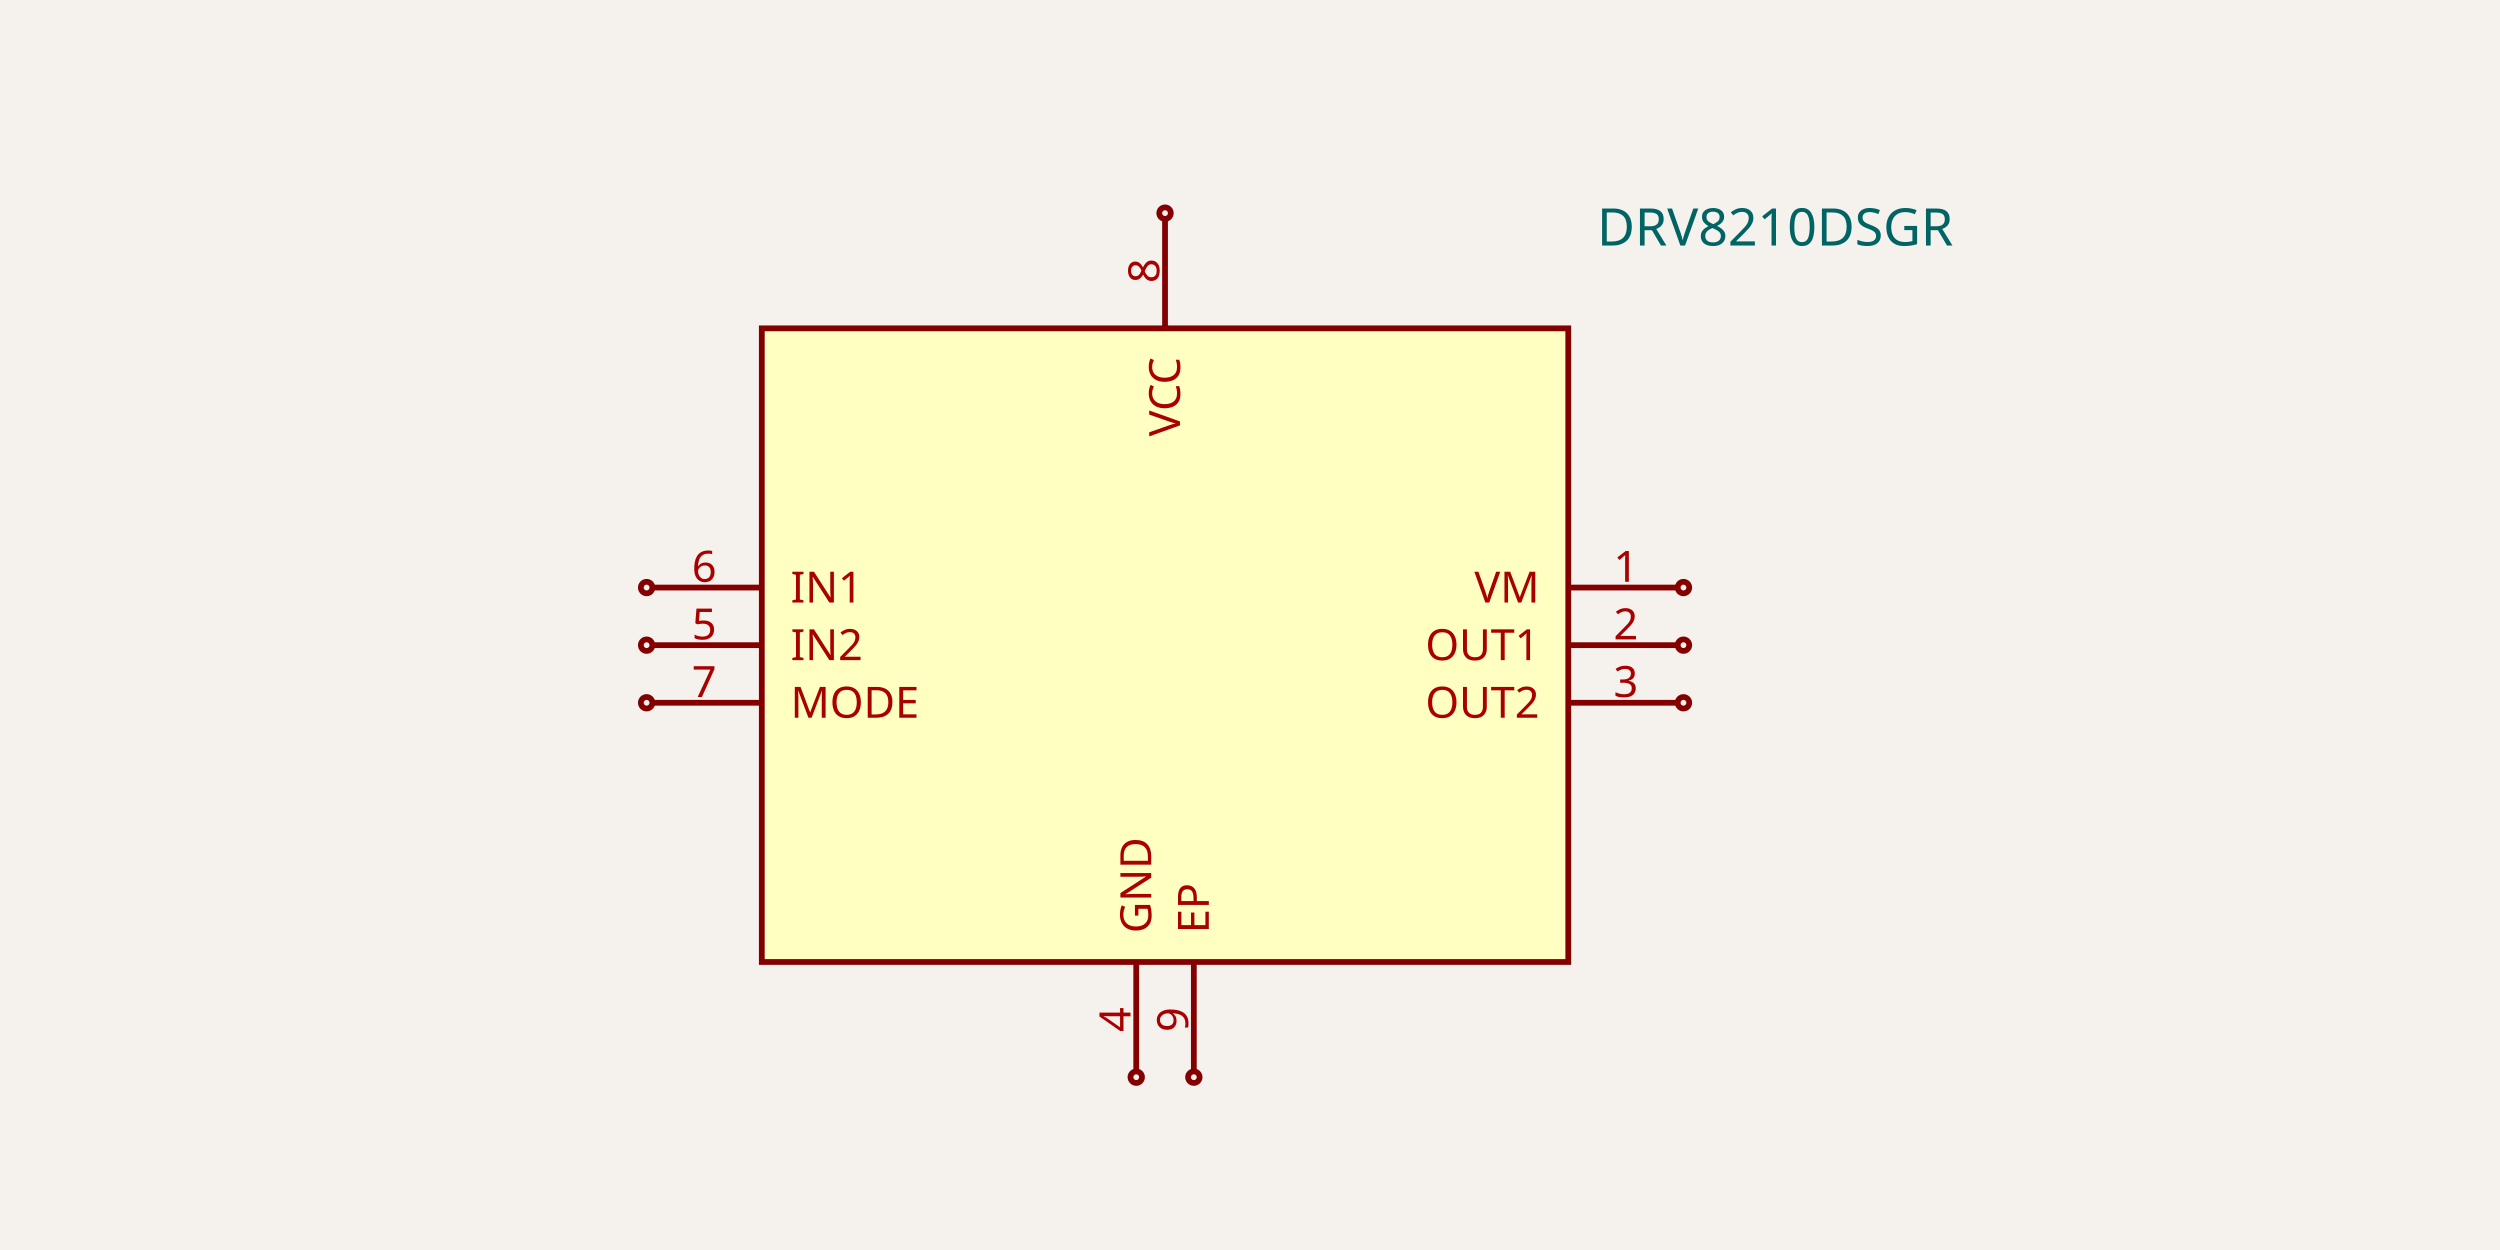
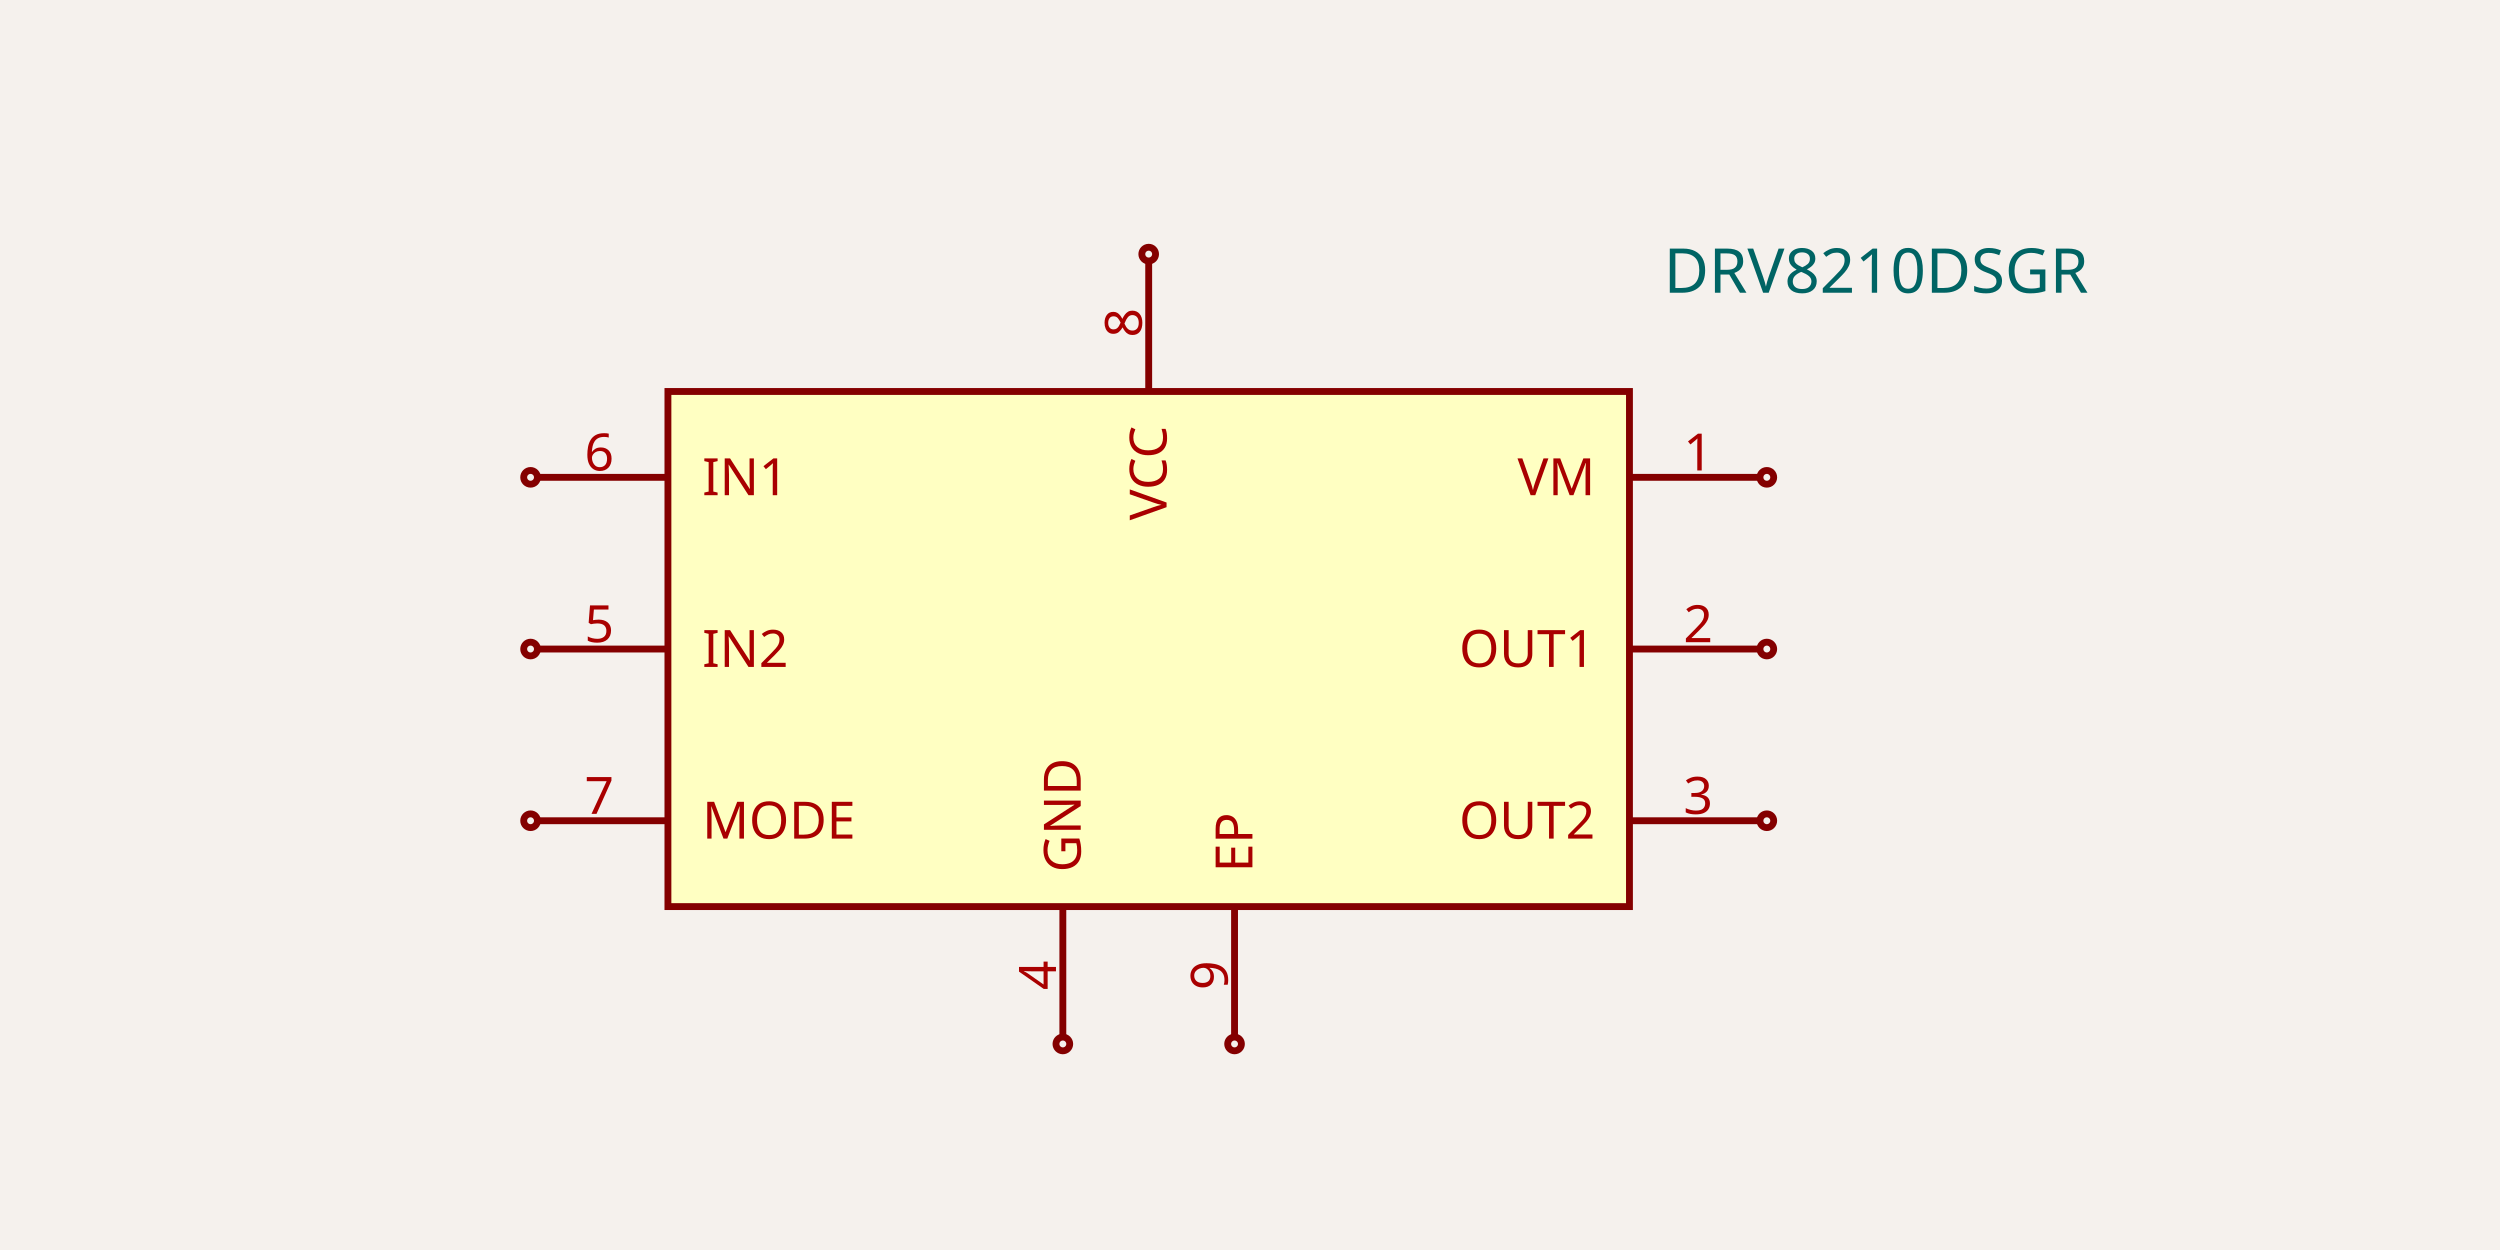
- <svg xmlns="http://www.w3.org/2000/svg" class="tscircuit-schematic" width="1200" height="600" style="background-color: rgb(245, 241, 237)" data-real-to-screen-transform="matrix(138.2488479263,0,0,-138.2488479263,559.2165898618,309.6774193548)">
+ <svg xmlns="http://www.w3.org/2000/svg" class="tscircuit-schematic" width="1200" height="600" style="background-color: rgb(245, 241, 237)" data-real-to-screen-transform="matrix(164.8351648352,0,0,-164.8351648352,551.3736263736,311.5384615385)">
  <style>
              .boundary { fill: rgb(245, 241, 237); }
              .schematic-boundary { fill: none; stroke: #fff; }
              .component { fill: none; stroke: rgb(132, 0, 0); }
              .chip { fill: rgb(255, 255, 194); stroke: rgb(132, 0, 0); }
              .component-pin { fill: none; stroke: rgb(132, 0, 0); }
              .text { font-family: sans-serif; fill: rgb(0, 150, 0); }
              .pin-number { fill: rgb(169, 0, 0); }
              .port-label { fill: rgb(0, 100, 100); }
              .component-name { fill: rgb(0, 100, 100); }
              
            </style>
  <rect class="boundary" x="0" y="0" width="1200" height="600" />
  <g class="sch-component" data-circuit-json-type="schematic_component" data-schematic-component-id="schematic_component_0">
-     <rect class="component chip sch-component-body" x="365.668" y="157.604" width="387.097" height="304.147" stroke-width="2.765px" fill="rgb(255, 255, 194)" stroke="rgb(132, 0, 0)" />
-     <rect class="component-overlay sch-component-overlay" x="365.668" y="157.604" width="387.097" height="304.147" fill="transparent" />
-     <text class="sch-text" x="766.59" y="109.217" fill="#006464" text-anchor="start" dominant-baseline="middle" font-family="sans-serif" font-size="24.885px" transform="rotate(0, 766.5899, 109.2166)">DRV8210DSGR</text>
-     <text class="sch-text" x="766.59" y="81.567" fill="#006464" text-anchor="start" dominant-baseline="middle" font-family="sans-serif" font-size="24.885px" transform="rotate(0, 766.5899, 81.56682)" />
-     <line class="component-pin sch-component-pin sch-port-line" x1="752.765" y1="282.028" x2="805.3" y2="282.028" stroke-width="2.765px" />
+     <rect class="component chip sch-component-body" x="320.604" y="187.912" width="461.538" height="247.253" stroke-width="3.297px" fill="rgb(255, 255, 194)" stroke="rgb(132, 0, 0)" />
+     <rect class="component-overlay sch-component-overlay" x="320.604" y="187.912" width="461.538" height="247.253" fill="transparent" />
+     <text class="sch-text" x="798.626" y="130.22" fill="#006464" text-anchor="start" dominant-baseline="middle" font-family="sans-serif" font-size="29.67px" transform="rotate(0, 798.6264, 130.2198)">DRV8210DSGR</text>
+     <text class="sch-text" x="798.626" y="97.253" fill="#006464" text-anchor="start" dominant-baseline="middle" font-family="sans-serif" font-size="29.67px" transform="rotate(0, 798.6264, 97.25275)" />
+     <line class="component-pin sch-component-pin sch-port-line" x1="782.143" y1="229.121" x2="844.78" y2="229.121" stroke-width="3.297px" />
    <g class="sch-port" data-schematic-port-id="source_port_0">
-       <circle class="component-pin sch-component-pin sch-port-terminal" cx="808.065" cy="282.028" r="2.765" stroke-width="2.765px" />
-       <rect x="805.3" y="279.263" width="5.53" height="5.53" opacity="0" />
+       <circle class="component-pin sch-component-pin sch-port-terminal" cx="848.077" cy="229.121" r="3.297" stroke-width="3.297px" />
+       <rect x="844.78" y="225.824" width="6.593" height="6.593" opacity="0" />
    </g>
-     <text class="pin-number sch-pin-number" x="780.415" y="279.263" style="font-family: sans-serif;" fill="rgb(169, 0, 0)" text-anchor="middle" dominant-baseline="auto" font-size="20.737px" transform="">1</text>
-     <text class="pin-number sch-pin-label" x="738.94" y="282.028" style="font-family: sans-serif;" fill="rgb(169, 0, 0)" text-anchor="end" dominant-baseline="middle" font-size="20.737px" transform="">VM</text>
-     <line class="component-pin sch-component-pin sch-port-line" x1="752.765" y1="309.677" x2="805.3" y2="309.677" stroke-width="2.765px" />
+     <text class="pin-number sch-pin-number" x="815.11" y="225.824" style="font-family: sans-serif;" fill="rgb(169, 0, 0)" text-anchor="middle" dominant-baseline="auto" font-size="24.725px" transform="">1</text>
+     <text class="pin-number sch-pin-label" x="765.659" y="229.121" style="font-family: sans-serif;" fill="rgb(169, 0, 0)" text-anchor="end" dominant-baseline="middle" font-size="24.725px" transform="">VM</text>
+     <line class="component-pin sch-component-pin sch-port-line" x1="782.143" y1="311.538" x2="844.78" y2="311.538" stroke-width="3.297px" />
    <g class="sch-port" data-schematic-port-id="source_port_1">
-       <circle class="component-pin sch-component-pin sch-port-terminal" cx="808.065" cy="309.677" r="2.765" stroke-width="2.765px" />
-       <rect x="805.3" y="306.912" width="5.53" height="5.53" opacity="0" />
+       <circle class="component-pin sch-component-pin sch-port-terminal" cx="848.077" cy="311.538" r="3.297" stroke-width="3.297px" />
+       <rect x="844.78" y="308.242" width="6.593" height="6.593" opacity="0" />
    </g>
-     <text class="pin-number sch-pin-number" x="780.415" y="306.912" style="font-family: sans-serif;" fill="rgb(169, 0, 0)" text-anchor="middle" dominant-baseline="auto" font-size="20.737px" transform="">2</text>
-     <text class="pin-number sch-pin-label" x="738.94" y="309.677" style="font-family: sans-serif;" fill="rgb(169, 0, 0)" text-anchor="end" dominant-baseline="middle" font-size="20.737px" transform="">OUT1</text>
-     <line class="component-pin sch-component-pin sch-port-line" x1="752.765" y1="337.327" x2="805.3" y2="337.327" stroke-width="2.765px" />
+     <text class="pin-number sch-pin-number" x="815.11" y="308.242" style="font-family: sans-serif;" fill="rgb(169, 0, 0)" text-anchor="middle" dominant-baseline="auto" font-size="24.725px" transform="">2</text>
+     <text class="pin-number sch-pin-label" x="765.659" y="311.538" style="font-family: sans-serif;" fill="rgb(169, 0, 0)" text-anchor="end" dominant-baseline="middle" font-size="24.725px" transform="">OUT1</text>
+     <line class="component-pin sch-component-pin sch-port-line" x1="782.143" y1="393.956" x2="844.78" y2="393.956" stroke-width="3.297px" />
    <g class="sch-port" data-schematic-port-id="source_port_2">
-       <circle class="component-pin sch-component-pin sch-port-terminal" cx="808.065" cy="337.327" r="2.765" stroke-width="2.765px" />
-       <rect x="805.3" y="334.562" width="5.53" height="5.53" opacity="0" />
+       <circle class="component-pin sch-component-pin sch-port-terminal" cx="848.077" cy="393.956" r="3.297" stroke-width="3.297px" />
+       <rect x="844.78" y="390.659" width="6.593" height="6.593" opacity="0" />
    </g>
-     <text class="pin-number sch-pin-number" x="780.415" y="334.562" style="font-family: sans-serif;" fill="rgb(169, 0, 0)" text-anchor="middle" dominant-baseline="auto" font-size="20.737px" transform="">3</text>
-     <text class="pin-number sch-pin-label" x="738.94" y="337.327" style="font-family: sans-serif;" fill="rgb(169, 0, 0)" text-anchor="end" dominant-baseline="middle" font-size="20.737px" transform="">OUT2</text>
-     <line class="component-pin sch-component-pin sch-port-line" x1="545.392" y1="461.751" x2="545.392" y2="514.286" stroke-width="2.765px" />
+     <text class="pin-number sch-pin-number" x="815.11" y="390.659" style="font-family: sans-serif;" fill="rgb(169, 0, 0)" text-anchor="middle" dominant-baseline="auto" font-size="24.725px" transform="">3</text>
+     <text class="pin-number sch-pin-label" x="765.659" y="393.956" style="font-family: sans-serif;" fill="rgb(169, 0, 0)" text-anchor="end" dominant-baseline="middle" font-size="24.725px" transform="">OUT2</text>
+     <line class="component-pin sch-component-pin sch-port-line" x1="510.165" y1="435.165" x2="510.165" y2="497.802" stroke-width="3.297px" />
    <g class="sch-port" data-schematic-port-id="source_port_3">
-       <circle class="component-pin sch-component-pin sch-port-terminal" cx="545.392" cy="517.051" r="2.765" stroke-width="2.765px" />
-       <rect x="542.627" y="514.286" width="5.53" height="5.53" opacity="0" />
+       <circle class="component-pin sch-component-pin sch-port-terminal" cx="510.165" cy="501.099" r="3.297" stroke-width="3.297px" />
+       <rect x="506.868" y="497.802" width="6.593" height="6.593" opacity="0" />
    </g>
-     <text class="pin-number sch-pin-number" x="542.627" y="489.401" style="font-family: sans-serif;" fill="rgb(169, 0, 0)" text-anchor="middle" dominant-baseline="auto" font-size="20.737px" transform="rotate(-90 542.6267 489.4009)">4</text>
-     <text class="pin-number sch-pin-label" x="545.392" y="447.926" style="font-family: sans-serif;" fill="rgb(169, 0, 0)" text-anchor="start" dominant-baseline="middle" font-size="20.737px" transform="rotate(-90 545.3917 447.9263)">GND</text>
-     <line class="component-pin sch-component-pin sch-port-line" x1="365.668" y1="309.677" x2="313.134" y2="309.677" stroke-width="2.765px" />
+     <text class="pin-number sch-pin-number" x="506.868" y="468.132" style="font-family: sans-serif;" fill="rgb(169, 0, 0)" text-anchor="middle" dominant-baseline="auto" font-size="24.725px" transform="rotate(-90 506.8681 468.1319)">4</text>
+     <text class="pin-number sch-pin-label" x="510.165" y="418.681" style="font-family: sans-serif;" fill="rgb(169, 0, 0)" text-anchor="start" dominant-baseline="middle" font-size="24.725px" transform="rotate(-90 510.1648 418.6813)">GND</text>
+     <line class="component-pin sch-component-pin sch-port-line" x1="320.604" y1="311.538" x2="257.967" y2="311.538" stroke-width="3.297px" />
    <g class="sch-port" data-schematic-port-id="source_port_4">
-       <circle class="component-pin sch-component-pin sch-port-terminal" cx="310.369" cy="309.677" r="2.765" stroke-width="2.765px" />
-       <rect x="307.604" y="306.912" width="5.53" height="5.53" opacity="0" />
+       <circle class="component-pin sch-component-pin sch-port-terminal" cx="254.67" cy="311.538" r="3.297" stroke-width="3.297px" />
+       <rect x="251.374" y="308.242" width="6.593" height="6.593" opacity="0" />
    </g>
-     <text class="pin-number sch-pin-number" x="338.018" y="306.912" style="font-family: sans-serif;" fill="rgb(169, 0, 0)" text-anchor="middle" dominant-baseline="auto" font-size="20.737px" transform="">5</text>
-     <text class="pin-number sch-pin-label" x="379.493" y="309.677" style="font-family: sans-serif;" fill="rgb(169, 0, 0)" text-anchor="start" dominant-baseline="middle" font-size="20.737px" transform="">IN2</text>
-     <line class="component-pin sch-component-pin sch-port-line" x1="365.668" y1="282.028" x2="313.134" y2="282.028" stroke-width="2.765px" />
+     <text class="pin-number sch-pin-number" x="287.637" y="308.242" style="font-family: sans-serif;" fill="rgb(169, 0, 0)" text-anchor="middle" dominant-baseline="auto" font-size="24.725px" transform="">5</text>
+     <text class="pin-number sch-pin-label" x="337.088" y="311.538" style="font-family: sans-serif;" fill="rgb(169, 0, 0)" text-anchor="start" dominant-baseline="middle" font-size="24.725px" transform="">IN2</text>
+     <line class="component-pin sch-component-pin sch-port-line" x1="320.604" y1="229.121" x2="257.967" y2="229.121" stroke-width="3.297px" />
    <g class="sch-port" data-schematic-port-id="source_port_5">
-       <circle class="component-pin sch-component-pin sch-port-terminal" cx="310.369" cy="282.028" r="2.765" stroke-width="2.765px" />
-       <rect x="307.604" y="279.263" width="5.53" height="5.53" opacity="0" />
+       <circle class="component-pin sch-component-pin sch-port-terminal" cx="254.67" cy="229.121" r="3.297" stroke-width="3.297px" />
+       <rect x="251.374" y="225.824" width="6.593" height="6.593" opacity="0" />
    </g>
-     <text class="pin-number sch-pin-number" x="338.018" y="279.263" style="font-family: sans-serif;" fill="rgb(169, 0, 0)" text-anchor="middle" dominant-baseline="auto" font-size="20.737px" transform="">6</text>
-     <text class="pin-number sch-pin-label" x="379.493" y="282.028" style="font-family: sans-serif;" fill="rgb(169, 0, 0)" text-anchor="start" dominant-baseline="middle" font-size="20.737px" transform="">IN1</text>
-     <line class="component-pin sch-component-pin sch-port-line" x1="365.668" y1="337.327" x2="313.134" y2="337.327" stroke-width="2.765px" />
+     <text class="pin-number sch-pin-number" x="287.637" y="225.824" style="font-family: sans-serif;" fill="rgb(169, 0, 0)" text-anchor="middle" dominant-baseline="auto" font-size="24.725px" transform="">6</text>
+     <text class="pin-number sch-pin-label" x="337.088" y="229.121" style="font-family: sans-serif;" fill="rgb(169, 0, 0)" text-anchor="start" dominant-baseline="middle" font-size="24.725px" transform="">IN1</text>
+     <line class="component-pin sch-component-pin sch-port-line" x1="320.604" y1="393.956" x2="257.967" y2="393.956" stroke-width="3.297px" />
    <g class="sch-port" data-schematic-port-id="source_port_6">
-       <circle class="component-pin sch-component-pin sch-port-terminal" cx="310.369" cy="337.327" r="2.765" stroke-width="2.765px" />
-       <rect x="307.604" y="334.562" width="5.53" height="5.53" opacity="0" />
+       <circle class="component-pin sch-component-pin sch-port-terminal" cx="254.67" cy="393.956" r="3.297" stroke-width="3.297px" />
+       <rect x="251.374" y="390.659" width="6.593" height="6.593" opacity="0" />
    </g>
-     <text class="pin-number sch-pin-number" x="338.018" y="334.562" style="font-family: sans-serif;" fill="rgb(169, 0, 0)" text-anchor="middle" dominant-baseline="auto" font-size="20.737px" transform="">7</text>
-     <text class="pin-number sch-pin-label" x="379.493" y="337.327" style="font-family: sans-serif;" fill="rgb(169, 0, 0)" text-anchor="start" dominant-baseline="middle" font-size="20.737px" transform="">MODE</text>
-     <line class="component-pin sch-component-pin sch-port-line" x1="559.217" y1="157.604" x2="559.217" y2="105.069" stroke-width="2.765px" />
+     <text class="pin-number sch-pin-number" x="287.637" y="390.659" style="font-family: sans-serif;" fill="rgb(169, 0, 0)" text-anchor="middle" dominant-baseline="auto" font-size="24.725px" transform="">7</text>
+     <text class="pin-number sch-pin-label" x="337.088" y="393.956" style="font-family: sans-serif;" fill="rgb(169, 0, 0)" text-anchor="start" dominant-baseline="middle" font-size="24.725px" transform="">MODE</text>
+     <line class="component-pin sch-component-pin sch-port-line" x1="551.374" y1="187.912" x2="551.374" y2="125.275" stroke-width="3.297px" />
    <g class="sch-port" data-schematic-port-id="source_port_7">
-       <circle class="component-pin sch-component-pin sch-port-terminal" cx="559.217" cy="102.304" r="2.765" stroke-width="2.765px" />
-       <rect x="556.452" y="99.539" width="5.53" height="5.53" opacity="0" />
+       <circle class="component-pin sch-component-pin sch-port-terminal" cx="551.374" cy="121.978" r="3.297" stroke-width="3.297px" />
+       <rect x="548.077" y="118.681" width="6.593" height="6.593" opacity="0" />
    </g>
-     <text class="pin-number sch-pin-number" x="556.452" y="129.954" style="font-family: sans-serif;" fill="rgb(169, 0, 0)" text-anchor="middle" dominant-baseline="auto" font-size="20.737px" transform="rotate(-90 556.4516 129.9539)">8</text>
-     <text class="pin-number sch-pin-label" x="559.217" y="171.429" style="font-family: sans-serif;" fill="rgb(169, 0, 0)" text-anchor="end" dominant-baseline="middle" font-size="20.737px" transform="rotate(-90 559.2166 171.4286)">VCC</text>
-     <line class="component-pin sch-component-pin sch-port-line" x1="573.041" y1="461.751" x2="573.041" y2="514.286" stroke-width="2.765px" />
+     <text class="pin-number sch-pin-number" x="548.077" y="154.945" style="font-family: sans-serif;" fill="rgb(169, 0, 0)" text-anchor="middle" dominant-baseline="auto" font-size="24.725px" transform="rotate(-90 548.0769 154.9451)">8</text>
+     <text class="pin-number sch-pin-label" x="551.374" y="204.396" style="font-family: sans-serif;" fill="rgb(169, 0, 0)" text-anchor="end" dominant-baseline="middle" font-size="24.725px" transform="rotate(-90 551.3736 204.3956)">VCC</text>
+     <line class="component-pin sch-component-pin sch-port-line" x1="592.582" y1="435.165" x2="592.582" y2="497.802" stroke-width="3.297px" />
    <g class="sch-port" data-schematic-port-id="source_port_8">
-       <circle class="component-pin sch-component-pin sch-port-terminal" cx="573.041" cy="517.051" r="2.765" stroke-width="2.765px" />
-       <rect x="570.276" y="514.286" width="5.53" height="5.53" opacity="0" />
+       <circle class="component-pin sch-component-pin sch-port-terminal" cx="592.582" cy="501.099" r="3.297" stroke-width="3.297px" />
+       <rect x="589.286" y="497.802" width="6.593" height="6.593" opacity="0" />
    </g>
-     <text class="pin-number sch-pin-number" x="570.276" y="489.401" style="font-family: sans-serif;" fill="rgb(169, 0, 0)" text-anchor="middle" dominant-baseline="auto" font-size="20.737px" transform="rotate(-90 570.2765 489.4009)">9</text>
-     <text class="pin-number sch-pin-label" x="573.041" y="447.926" style="font-family: sans-serif;" fill="rgb(169, 0, 0)" text-anchor="start" dominant-baseline="middle" font-size="20.737px" transform="rotate(-90 573.0415 447.9263)">EP</text>
+     <text class="pin-number sch-pin-number" x="589.286" y="468.132" style="font-family: sans-serif;" fill="rgb(169, 0, 0)" text-anchor="middle" dominant-baseline="auto" font-size="24.725px" transform="rotate(-90 589.2857 468.1319)">9</text>
+     <text class="pin-number sch-pin-label" x="592.582" y="418.681" style="font-family: sans-serif;" fill="rgb(169, 0, 0)" text-anchor="start" dominant-baseline="middle" font-size="24.725px" transform="rotate(-90 592.5824 418.6813)">EP</text>
  </g>
  <g class="schematic-port-hover sch-port-hover" data-schematic-port-id="source_port_0">
-     <circle cx="808.065" cy="282.028" r="5.53" fill="red" opacity="0" />
+     <circle cx="848.077" cy="229.121" r="6.593" fill="red" opacity="0" />
  </g>
  <g class="schematic-port-hover sch-port-hover" data-schematic-port-id="source_port_1">
-     <circle cx="808.065" cy="309.677" r="5.53" fill="red" opacity="0" />
+     <circle cx="848.077" cy="311.538" r="6.593" fill="red" opacity="0" />
  </g>
  <g class="schematic-port-hover sch-port-hover" data-schematic-port-id="source_port_2">
-     <circle cx="808.065" cy="337.327" r="5.53" fill="red" opacity="0" />
+     <circle cx="848.077" cy="393.956" r="6.593" fill="red" opacity="0" />
  </g>
  <g class="schematic-port-hover sch-port-hover" data-schematic-port-id="source_port_3">
-     <circle cx="545.392" cy="517.051" r="5.53" fill="red" opacity="0" />
+     <circle cx="510.165" cy="501.099" r="6.593" fill="red" opacity="0" />
  </g>
  <g class="schematic-port-hover sch-port-hover" data-schematic-port-id="source_port_4">
-     <circle cx="310.369" cy="309.677" r="5.53" fill="red" opacity="0" />
+     <circle cx="254.67" cy="311.538" r="6.593" fill="red" opacity="0" />
  </g>
  <g class="schematic-port-hover sch-port-hover" data-schematic-port-id="source_port_5">
-     <circle cx="310.369" cy="282.028" r="5.53" fill="red" opacity="0" />
+     <circle cx="254.67" cy="229.121" r="6.593" fill="red" opacity="0" />
  </g>
  <g class="schematic-port-hover sch-port-hover" data-schematic-port-id="source_port_6">
-     <circle cx="310.369" cy="337.327" r="5.53" fill="red" opacity="0" />
+     <circle cx="254.67" cy="393.956" r="6.593" fill="red" opacity="0" />
  </g>
  <g class="schematic-port-hover sch-port-hover" data-schematic-port-id="source_port_7">
-     <circle cx="559.217" cy="102.304" r="5.53" fill="red" opacity="0" />
+     <circle cx="551.374" cy="121.978" r="6.593" fill="red" opacity="0" />
  </g>
  <g class="schematic-port-hover sch-port-hover" data-schematic-port-id="source_port_8">
-     <circle cx="573.041" cy="517.051" r="5.53" fill="red" opacity="0" />
+     <circle cx="592.582" cy="501.099" r="6.593" fill="red" opacity="0" />
  </g>
</svg>
